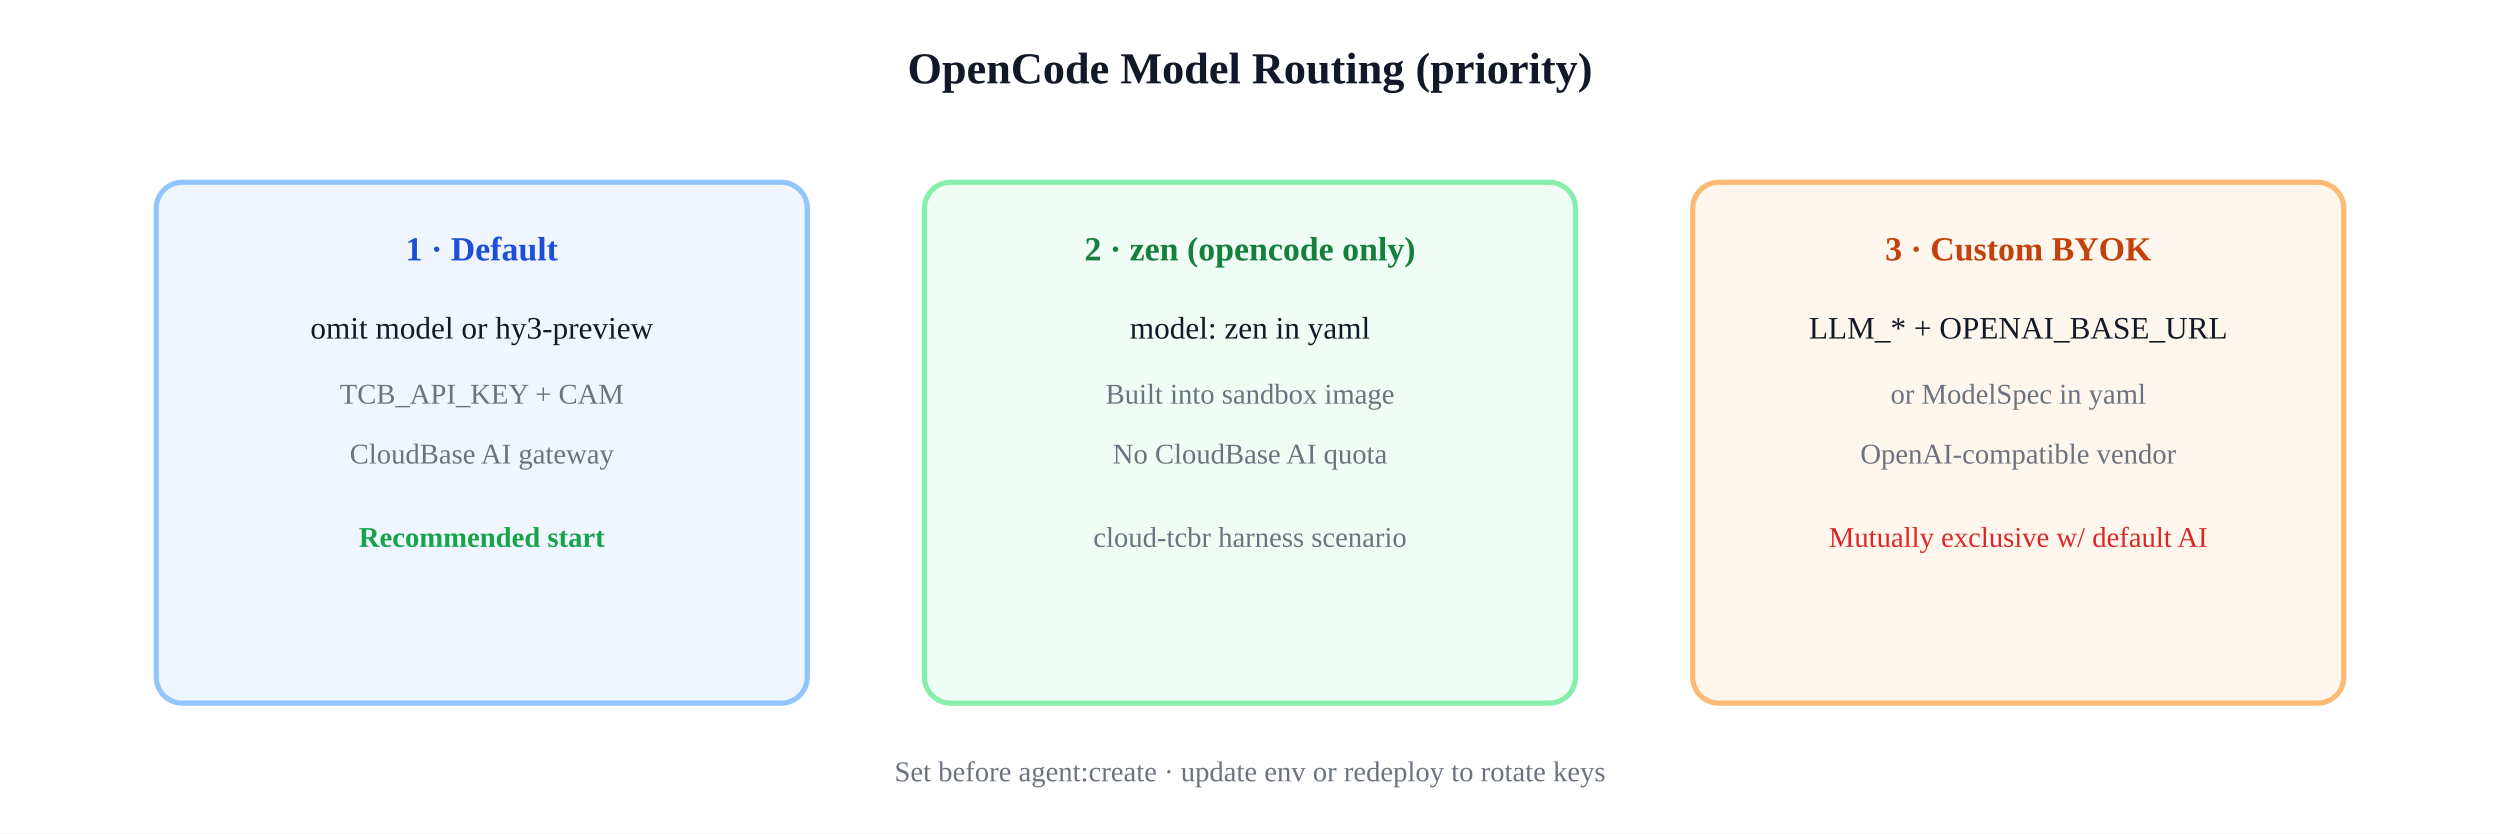
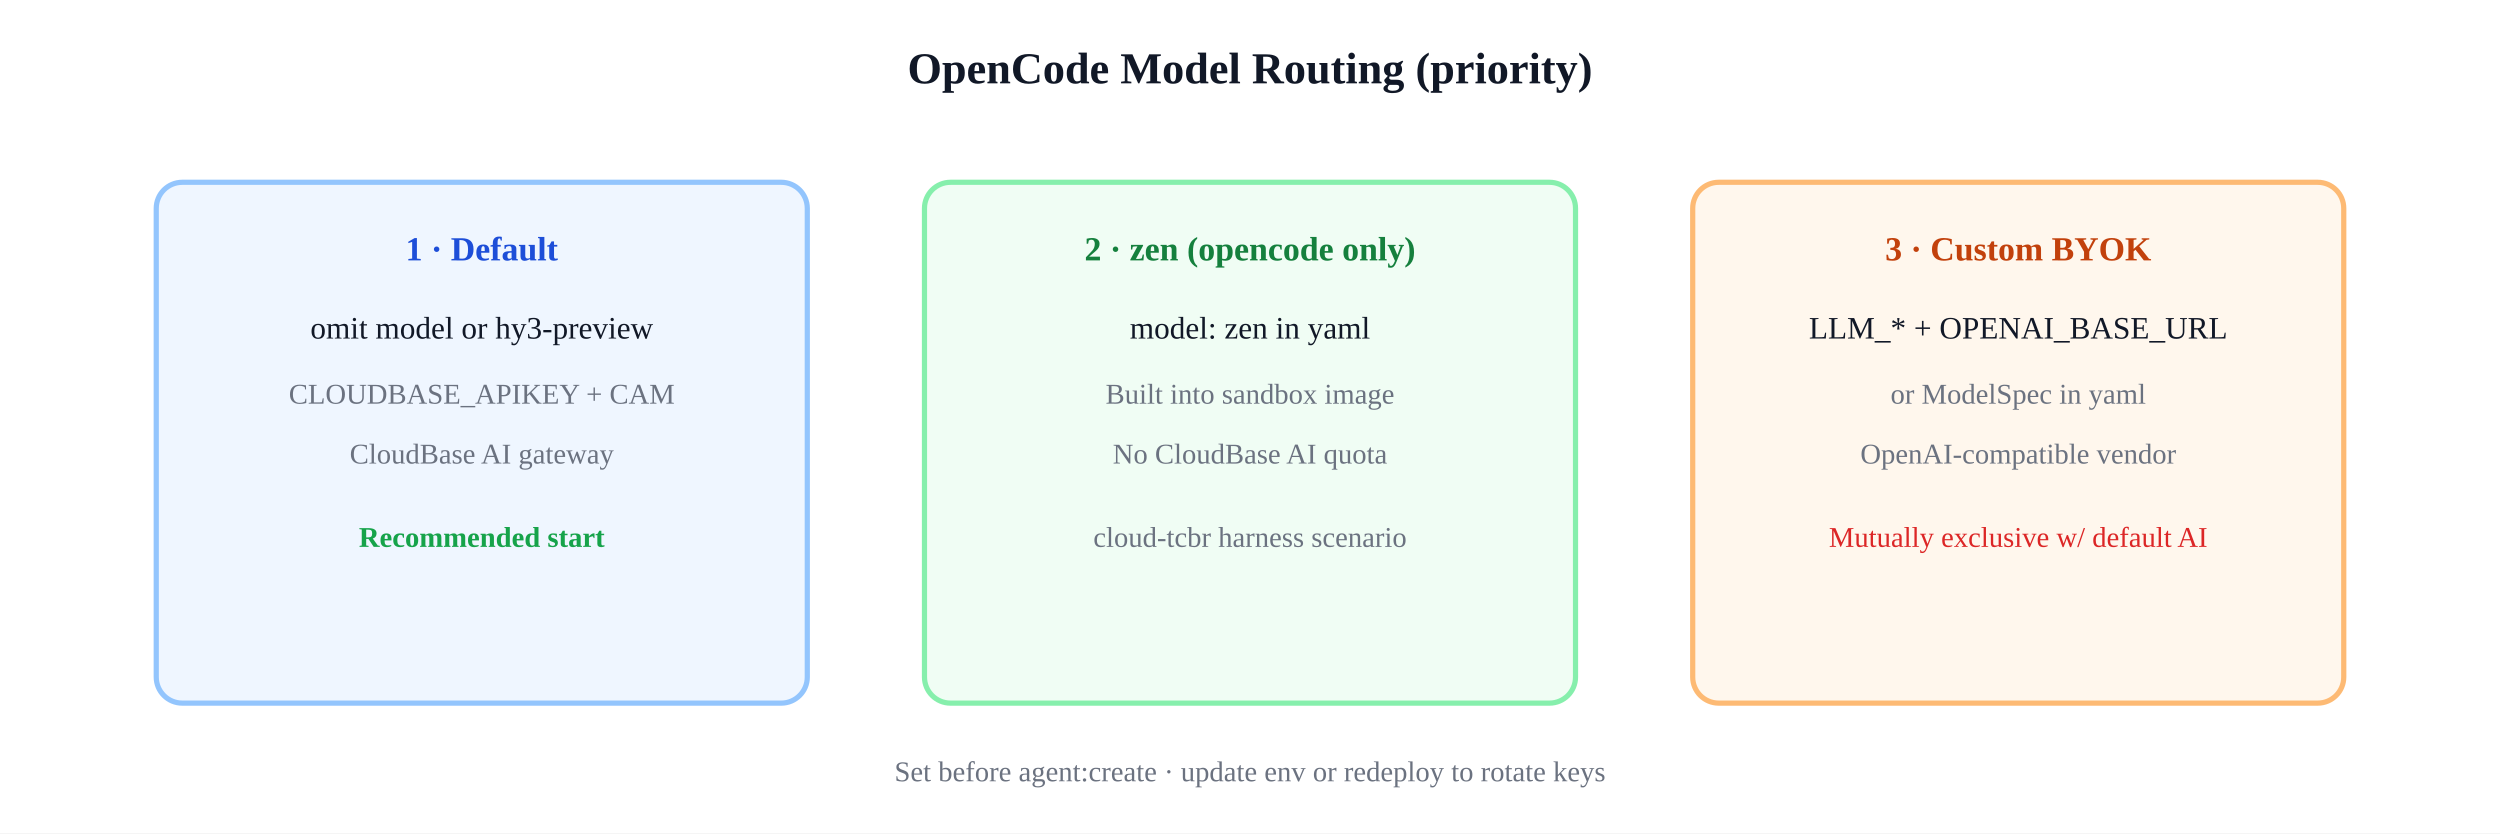
<svg xmlns="http://www.w3.org/2000/svg" viewBox="0 0 960 320" width="960" height="320">
  <defs>
    <marker id="ab" markerWidth="10" markerHeight="7" refX="9" refY="3.5" orient="auto">
      <polygon points="0 0, 10 3.5, 0 7" fill="#2563eb" />
    </marker>
  </defs>
  <rect width="960" height="320" fill="#ffffff" />
  <text x="480" y="32" fill="#111827" font-size="17" font-weight="600" text-anchor="middle">OpenCode Model Routing (priority)</text>
  <rect x="60" y="70" width="250" height="200" rx="10" fill="#eff6ff" stroke="#93c5fd" stroke-width="2" />
  <text x="185" y="100" fill="#1d4ed8" font-size="13" font-weight="600" text-anchor="middle">1 · Default</text>
  <text x="185" y="130" fill="#111827" font-size="12" text-anchor="middle">omit model or hy3-preview</text>
-   <text x="185" y="155" fill="#6b7280" font-size="11" text-anchor="middle">TCB_API_KEY + CAM</text>
+   <text x="185" y="155" fill="#6b7280" font-size="11" text-anchor="middle">CLOUDBASE_APIKEY + CAM</text>
  <text x="185" y="178" fill="#6b7280" font-size="11" text-anchor="middle">CloudBase AI gateway</text>
  <text x="185" y="210" fill="#16a34a" font-size="11" font-weight="600" text-anchor="middle">Recommended start</text>
  <rect x="355" y="70" width="250" height="200" rx="10" fill="#f0fdf4" stroke="#86efac" stroke-width="2" />
  <text x="480" y="100" fill="#15803d" font-size="13" font-weight="600" text-anchor="middle">2 · zen (opencode only)</text>
  <text x="480" y="130" fill="#111827" font-size="12" text-anchor="middle">model: zen in yaml</text>
  <text x="480" y="155" fill="#6b7280" font-size="11" text-anchor="middle">Built into sandbox image</text>
  <text x="480" y="178" fill="#6b7280" font-size="11" text-anchor="middle">No CloudBase AI quota</text>
  <text x="480" y="210" fill="#6b7280" font-size="11" text-anchor="middle">cloud-tcbr harness scenario</text>
  <rect x="650" y="70" width="250" height="200" rx="10" fill="#fff7ed" stroke="#fdba74" stroke-width="2" />
  <text x="775" y="100" fill="#c2410c" font-size="13" font-weight="600" text-anchor="middle">3 · Custom BYOK</text>
  <text x="775" y="130" fill="#111827" font-size="12" text-anchor="middle">LLM_* + OPENAI_BASE_URL</text>
  <text x="775" y="155" fill="#6b7280" font-size="11" text-anchor="middle">or ModelSpec in yaml</text>
  <text x="775" y="178" fill="#6b7280" font-size="11" text-anchor="middle">OpenAI-compatible vendor</text>
  <text x="775" y="210" fill="#dc2626" font-size="11" text-anchor="middle">Mutually exclusive w/ default AI</text>
  <text x="480" y="300" fill="#6b7280" font-size="11" text-anchor="middle">Set before agent:create · update env or redeploy to rotate keys</text>
</svg>
